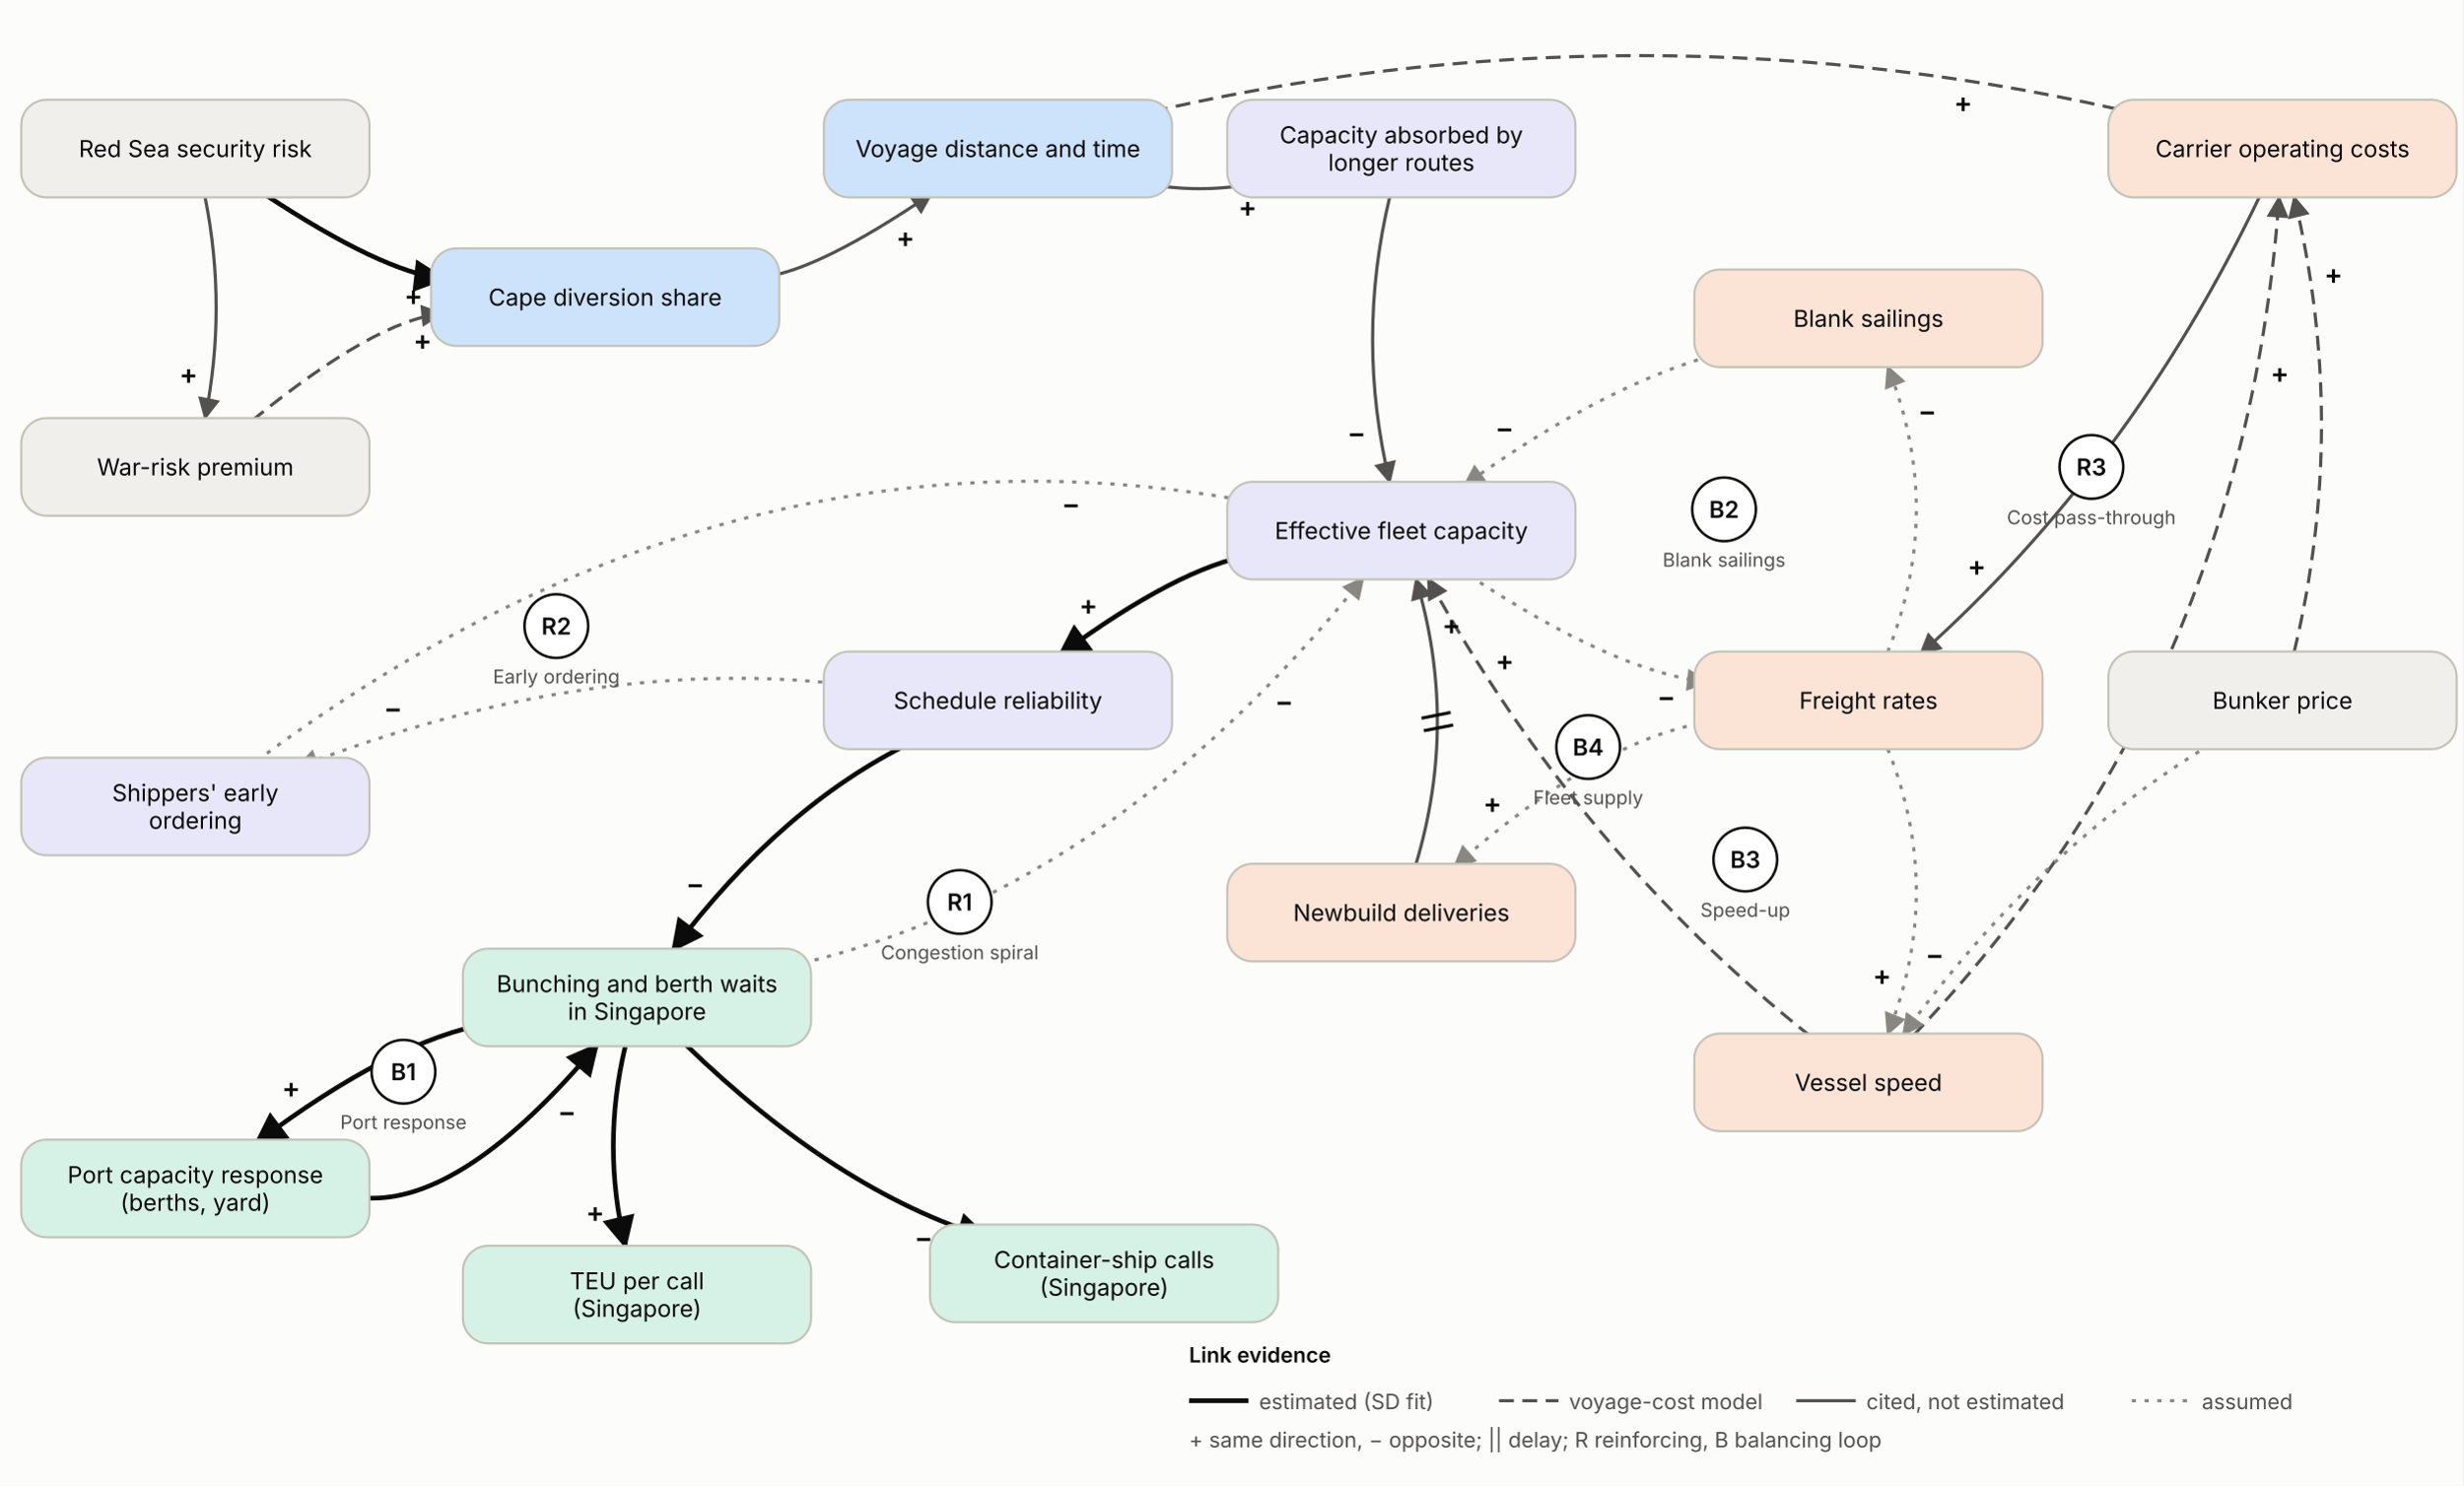
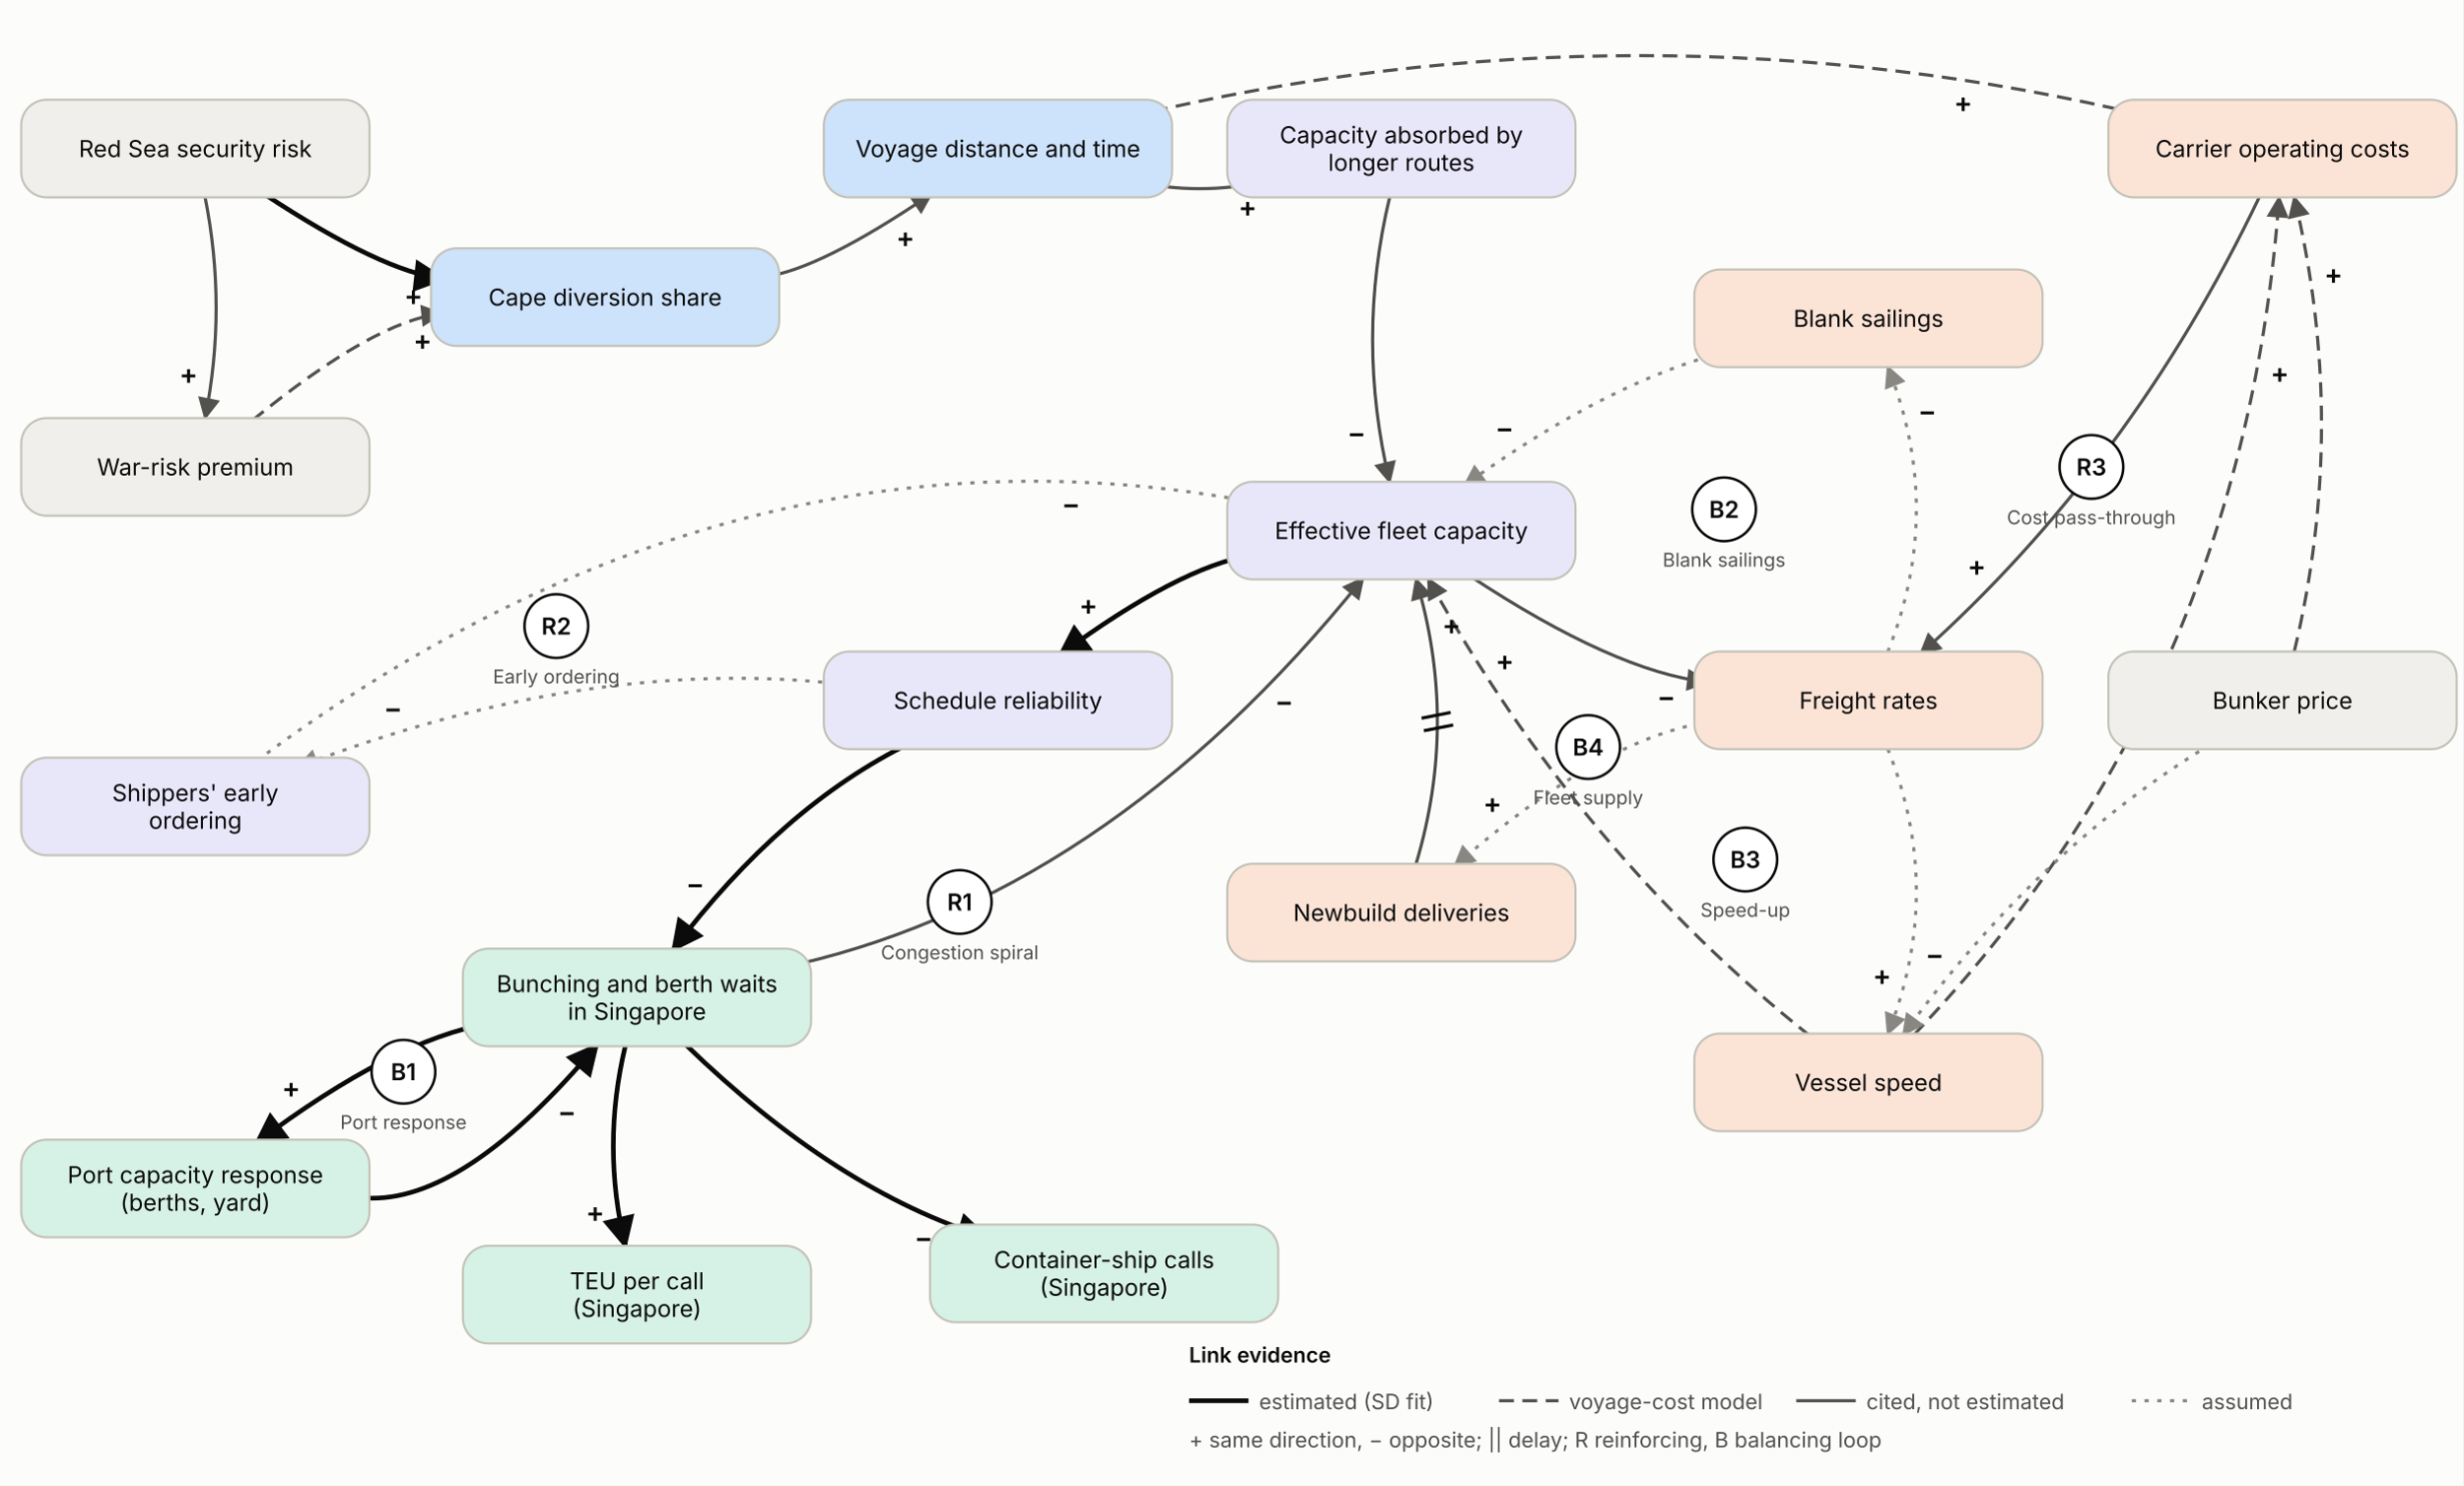
<svg xmlns="http://www.w3.org/2000/svg" width="1160" height="700" viewBox="0 0 1160 700" font-family="system-ui, -apple-system, Segoe UI, sans-serif" role="img">
  <rect x="0" y="0" width="1160" height="700" fill="#fcfcfb" />
  <defs>
    <marker id="arrow-estimated" viewBox="0 0 10 10" refX="9" refY="5" markerWidth="7" markerHeight="7" orient="auto-start-reverse">
      <path d="M0,0 L10,5 L0,10 z" fill="#0b0b0b" />
    </marker>
    <marker id="arrow-model" viewBox="0 0 10 10" refX="9" refY="5" markerWidth="7" markerHeight="7" orient="auto-start-reverse">
      <path d="M0,0 L10,5 L0,10 z" fill="#52514e" />
    </marker>
    <marker id="arrow-cited" viewBox="0 0 10 10" refX="9" refY="5" markerWidth="7" markerHeight="7" orient="auto-start-reverse">
      <path d="M0,0 L10,5 L0,10 z" fill="#52514e" />
    </marker>
    <marker id="arrow-assumed" viewBox="0 0 10 10" refX="9" refY="5" markerWidth="7" markerHeight="7" orient="auto-start-reverse">
      <path d="M0,0 L10,5 L0,10 z" fill="#898781" />
    </marker>
  </defs>
  <path d="M124.1,91.2 Q180.1,128.2 208.9,131.4" fill="none" stroke="#0b0b0b" stroke-width="2.2" marker-end="url(#arrow-estimated)" />
  <text x="194.7" y="143.8" font-size="13" fill="#0b0b0b" text-anchor="middle" font-weight="600">+</text>
  <path d="M96.6,93.0 Q107.0,145.0 96.6,197.0" fill="none" stroke="#52514e" stroke-width="1.5" marker-end="url(#arrow-cited)" />
  <text x="88.8" y="180.9" font-size="13" fill="#0b0b0b" text-anchor="middle" font-weight="600">+</text>
  <path d="M118.7,198.2 Q176.5,151.1 207.9,147.8" fill="none" stroke="#52514e" stroke-width="1.5" stroke-dasharray="7 4" marker-end="url(#arrow-model)" />
  <text x="199.0" y="164.9" font-size="13" fill="#0b0b0b" text-anchor="middle" font-weight="600">+</text>
  <path d="M359.7,130.5 Q385.9,127.2 438.7,91.3" fill="none" stroke="#52514e" stroke-width="1.5" marker-end="url(#arrow-cited)" />
  <text x="426.4" y="116.5" font-size="13" fill="#0b0b0b" text-anchor="middle" font-weight="600">+</text>
  <path d="M532.3,85.0 Q565.0,92.8 597.7,85.0" fill="none" stroke="#52514e" stroke-width="1.5" marker-end="url(#arrow-cited)" />
  <text x="587.6" y="102.1" font-size="13" fill="#0b0b0b" text-anchor="middle" font-weight="600">+</text>
  <path d="M654.5,92.9 Q638.4,160.0 654.5,227.1" fill="none" stroke="#52514e" stroke-width="1.5" marker-end="url(#arrow-cited)" />
  <text x="638.9" y="208.6" font-size="13" fill="#0b0b0b" text-anchor="middle" font-weight="600">−</text>
  <path d="M589.3,261.6 Q555.4,267.2 499.2,308.5" fill="none" stroke="#0b0b0b" stroke-width="2.2" marker-end="url(#arrow-estimated)" />
  <text x="512.6" y="289.7" font-size="13" fill="#0b0b0b" text-anchor="middle" font-weight="600">+</text>
  <path d="M429.1,349.9 Q368.2,379.6 317.0,447.5" fill="none" stroke="#0b0b0b" stroke-width="2.2" marker-end="url(#arrow-estimated)" />
  <text x="327.4" y="421.1" font-size="13" fill="#0b0b0b" text-anchor="middle" font-weight="600">−</text>
  <path d="M230.4,482.2 Q185.2,490.0 120.7,538.5" fill="none" stroke="#0b0b0b" stroke-width="2.2" marker-end="url(#arrow-estimated)" />
  <text x="137.1" y="517.2" font-size="13" fill="#0b0b0b" text-anchor="middle" font-weight="600">+</text>
  <path d="M172.4,564.5 Q218.5,567.0 281.2,492.4" fill="none" stroke="#0b0b0b" stroke-width="2.2" marker-end="url(#arrow-estimated)" />
  <text x="267.0" y="528.5" font-size="13" fill="#0b0b0b" text-anchor="middle" font-weight="600">−</text>
  <path d="M294.5,492.9 Q283.2,540.0 294.5,587.1" fill="none" stroke="#0b0b0b" stroke-width="2.2" marker-end="url(#arrow-estimated)" />
  <text x="280.3" y="575.8" font-size="13" fill="#0b0b0b" text-anchor="middle" font-weight="600">+</text>
  <path d="M322.8,492.1 Q394.4,561.4 464.7,583.0" fill="none" stroke="#0b0b0b" stroke-width="2.2" marker-end="url(#arrow-estimated)" />
  <text x="435.0" y="587.8" font-size="13" fill="#0b0b0b" text-anchor="middle" font-weight="600">−</text>
-   <path d="M366.1,456.4 Q519.6,424.8 642.0,272.4" fill="none" stroke="#898781" stroke-width="1.5" stroke-dasharray="2 4" marker-end="url(#arrow-assumed)" />
+   <path d="M366.1,456.4 Q519.6,424.8 642.0,272.4" fill="none" stroke="#52514e" stroke-width="1.5" marker-end="url(#arrow-cited)" />
  <text x="604.8" y="335.1" font-size="13" fill="#0b0b0b" text-anchor="middle" font-weight="600">−</text>
  <path d="M393.2,322.0 Q275.0,309.6 140.3,361.4" fill="none" stroke="#898781" stroke-width="1.5" stroke-dasharray="2 4" marker-end="url(#arrow-assumed)" />
  <text x="185.1" y="338.3" font-size="13" fill="#0b0b0b" text-anchor="middle" font-weight="600">−</text>
  <path d="M120.9,358.5 Q347.4,190.0 592.3,237.0" fill="none" stroke="#898781" stroke-width="1.5" stroke-dasharray="2 4" marker-end="url(#arrow-assumed)" />
  <text x="504.4" y="242.1" font-size="13" fill="#0b0b0b" text-anchor="middle" font-weight="600">−</text>
-   <path d="M692.0,271.2 Q760.4,316.4 804.0,321.4" fill="none" stroke="#898781" stroke-width="1.5" stroke-dasharray="2 4" marker-end="url(#arrow-assumed)" />
+   <path d="M692.0,271.2 Q760.4,316.4 804.0,321.4" fill="none" stroke="#52514e" stroke-width="1.5" marker-end="url(#arrow-cited)" />
  <text x="784.8" y="332.9" font-size="13" fill="#0b0b0b" text-anchor="middle" font-weight="600">−</text>
  <path d="M889.1,307.1 Q916.0,240.0 889.1,172.9" fill="none" stroke="#898781" stroke-width="1.5" stroke-dasharray="2 4" marker-end="url(#arrow-assumed)" />
  <text x="907.7" y="198.3" font-size="13" fill="#0b0b0b" text-anchor="middle" font-weight="600">−</text>
  <path d="M817.0,164.7 Q760.0,178.0 689.8,228.6" fill="none" stroke="#898781" stroke-width="1.5" stroke-dasharray="2 4" marker-end="url(#arrow-assumed)" />
  <text x="708.6" y="206.3" font-size="13" fill="#0b0b0b" text-anchor="middle" font-weight="600">−</text>
  <path d="M889.1,352.9 Q916.0,420.0 889.1,487.1" fill="none" stroke="#898781" stroke-width="1.5" stroke-dasharray="2 4" marker-end="url(#arrow-assumed)" />
  <text x="886.4" y="464.2" font-size="13" fill="#0b0b0b" text-anchor="middle" font-weight="600">+</text>
  <path d="M852.7,488.3 Q744.0,402.0 672.6,272.7" fill="none" stroke="#52514e" stroke-width="1.5" stroke-dasharray="7 4" marker-end="url(#arrow-model)" />
  <text x="708.7" y="315.9" font-size="13" fill="#0b0b0b" text-anchor="middle" font-weight="600">+</text>
  <path d="M806.2,340.0 Q755.0,347.0 685.1,408.1" fill="none" stroke="#898781" stroke-width="1.5" stroke-dasharray="2 4" marker-end="url(#arrow-assumed)" />
  <text x="702.9" y="383.1" font-size="13" fill="#0b0b0b" text-anchor="middle" font-weight="600">+</text>
  <path d="M666.9,407.1 Q687.0,340.0 666.9,272.9" fill="none" stroke="#52514e" stroke-width="1.5" marker-end="url(#arrow-cited)" />
  <text x="683.6" y="299.0" font-size="13" fill="#0b0b0b" text-anchor="middle" font-weight="600">+</text>
  <line x1="670.6" y1="344.3" x2="684.4" y2="341.6" stroke="#0b0b0b" stroke-width="1.5" />
  <line x1="669.5" y1="338.4" x2="683.2" y2="335.7" stroke="#0b0b0b" stroke-width="1.5" />
  <path d="M532.3,55.0 Q772.5,-2.6 1012.7,55.0" fill="none" stroke="#52514e" stroke-width="1.5" stroke-dasharray="7 4" marker-end="url(#arrow-model)" />
  <text x="924.6" y="52.9" font-size="13" fill="#0b0b0b" text-anchor="middle" font-weight="600">+</text>
  <path d="M901.2,487.8 Q1056.7,325.1 1073.4,93.0" fill="none" stroke="#52514e" stroke-width="1.5" stroke-dasharray="7 4" marker-end="url(#arrow-model)" />
  <text x="1073.7" y="180.4" font-size="13" fill="#0b0b0b" text-anchor="middle" font-weight="600">+</text>
  <path d="M1080.5,307.1 Q1106.2,200.0 1080.5,92.9" fill="none" stroke="#52514e" stroke-width="1.5" stroke-dasharray="7 4" marker-end="url(#arrow-model)" />
  <text x="1099.0" y="133.8" font-size="13" fill="#0b0b0b" text-anchor="middle" font-weight="600">+</text>
  <path d="M1040.8,350.9 Q959.5,400.5 896.4,487.5" fill="none" stroke="#898781" stroke-width="1.5" stroke-dasharray="2 4" marker-end="url(#arrow-assumed)" />
  <text x="911.2" y="454.4" font-size="13" fill="#0b0b0b" text-anchor="middle" font-weight="600">−</text>
  <path d="M1064.1,92.8 Q1003.5,219.5 904.5,308.1" fill="none" stroke="#52514e" stroke-width="1.5" marker-end="url(#arrow-cited)" />
  <text x="931.0" y="271.3" font-size="13" fill="#0b0b0b" text-anchor="middle" font-weight="600">+</text>
  <rect x="10.0" y="47.0" width="164.0" height="46.0" rx="12" fill="#f0efec" stroke="#c3c2b7" stroke-width="1" />
  <text x="92.0" y="74.0" font-size="11" fill="#0b0b0b" text-anchor="middle">Red Sea security risk</text>
  <rect x="10.0" y="197.0" width="164.0" height="46.0" rx="12" fill="#f0efec" stroke="#c3c2b7" stroke-width="1" />
  <text x="92.0" y="224.0" font-size="11" fill="#0b0b0b" text-anchor="middle">War-risk premium</text>
  <rect x="203.0" y="117.0" width="164.0" height="46.0" rx="12" fill="#cde2fb" stroke="#c3c2b7" stroke-width="1" />
  <text x="285.0" y="144.0" font-size="11" fill="#0b0b0b" text-anchor="middle">Cape diversion share</text>
  <rect x="388.0" y="47.0" width="164.0" height="46.0" rx="12" fill="#cde2fb" stroke="#c3c2b7" stroke-width="1" />
  <text x="470.0" y="74.0" font-size="11" fill="#0b0b0b" text-anchor="middle">Voyage distance and time</text>
  <rect x="578.0" y="47.0" width="164.0" height="46.0" rx="12" fill="#e8e6f9" stroke="#c3c2b7" stroke-width="1" />
  <text x="660.0" y="67.5" font-size="11" fill="#0b0b0b" text-anchor="middle">Capacity absorbed by</text>
  <text x="660.0" y="80.5" font-size="11" fill="#0b0b0b" text-anchor="middle">longer routes</text>
  <rect x="578.0" y="227.0" width="164.0" height="46.0" rx="12" fill="#e8e6f9" stroke="#c3c2b7" stroke-width="1" />
  <text x="660.0" y="254.0" font-size="11" fill="#0b0b0b" text-anchor="middle">Effective fleet capacity</text>
  <rect x="388.0" y="307.0" width="164.0" height="46.0" rx="12" fill="#e8e6f9" stroke="#c3c2b7" stroke-width="1" />
  <text x="470.0" y="334.0" font-size="11" fill="#0b0b0b" text-anchor="middle">Schedule reliability</text>
  <rect x="10.0" y="357.0" width="164.0" height="46.0" rx="12" fill="#e8e6f9" stroke="#c3c2b7" stroke-width="1" />
  <text x="92.0" y="377.5" font-size="11" fill="#0b0b0b" text-anchor="middle">Shippers' early</text>
  <text x="92.0" y="390.5" font-size="11" fill="#0b0b0b" text-anchor="middle">ordering</text>
  <rect x="218.0" y="447.0" width="164.0" height="46.0" rx="12" fill="#d6f1e6" stroke="#c3c2b7" stroke-width="1" />
  <text x="300.0" y="467.5" font-size="11" fill="#0b0b0b" text-anchor="middle">Bunching and berth waits</text>
  <text x="300.0" y="480.5" font-size="11" fill="#0b0b0b" text-anchor="middle">in Singapore</text>
  <rect x="10.0" y="537.0" width="164.0" height="46.0" rx="12" fill="#d6f1e6" stroke="#c3c2b7" stroke-width="1" />
  <text x="92.0" y="557.5" font-size="11" fill="#0b0b0b" text-anchor="middle">Port capacity response</text>
  <text x="92.0" y="570.5" font-size="11" fill="#0b0b0b" text-anchor="middle">(berths, yard)</text>
  <rect x="218.0" y="587.0" width="164.0" height="46.0" rx="12" fill="#d6f1e6" stroke="#c3c2b7" stroke-width="1" />
  <text x="300.0" y="607.5" font-size="11" fill="#0b0b0b" text-anchor="middle">TEU per call</text>
  <text x="300.0" y="620.5" font-size="11" fill="#0b0b0b" text-anchor="middle">(Singapore)</text>
  <rect x="438.0" y="577.0" width="164.0" height="46.0" rx="12" fill="#d6f1e6" stroke="#c3c2b7" stroke-width="1" />
  <text x="520.0" y="597.5" font-size="11" fill="#0b0b0b" text-anchor="middle">Container-ship calls</text>
  <text x="520.0" y="610.5" font-size="11" fill="#0b0b0b" text-anchor="middle">(Singapore)</text>
  <rect x="993.0" y="47.0" width="164.0" height="46.0" rx="12" fill="#fbe3d6" stroke="#c3c2b7" stroke-width="1" />
  <text x="1075.0" y="74.0" font-size="11" fill="#0b0b0b" text-anchor="middle">Carrier operating costs</text>
  <rect x="798.0" y="127.0" width="164.0" height="46.0" rx="12" fill="#fbe3d6" stroke="#c3c2b7" stroke-width="1" />
  <text x="880.0" y="154.0" font-size="11" fill="#0b0b0b" text-anchor="middle">Blank sailings</text>
  <rect x="798.0" y="307.0" width="164.0" height="46.0" rx="12" fill="#fbe3d6" stroke="#c3c2b7" stroke-width="1" />
  <text x="880.0" y="334.0" font-size="11" fill="#0b0b0b" text-anchor="middle">Freight rates</text>
  <rect x="993.0" y="307.0" width="164.0" height="46.0" rx="12" fill="#f0efec" stroke="#c3c2b7" stroke-width="1" />
  <text x="1075.0" y="334.0" font-size="11" fill="#0b0b0b" text-anchor="middle">Bunker price</text>
  <rect x="798.0" y="487.0" width="164.0" height="46.0" rx="12" fill="#fbe3d6" stroke="#c3c2b7" stroke-width="1" />
  <text x="880.0" y="514.0" font-size="11" fill="#0b0b0b" text-anchor="middle">Vessel speed</text>
  <rect x="578.0" y="407.0" width="164.0" height="46.0" rx="12" fill="#fbe3d6" stroke="#c3c2b7" stroke-width="1" />
  <text x="660.0" y="434.0" font-size="11" fill="#0b0b0b" text-anchor="middle">Newbuild deliveries</text>
  <circle cx="190.0" cy="505.0" r="15" fill="#ffffff" stroke="#0b0b0b" stroke-width="1.2" />
  <text x="190.0" y="509.0" font-size="11" fill="#0b0b0b" text-anchor="middle" font-weight="600">B1</text>
  <text x="190.0" y="532.0" font-size="9" fill="#52514e" text-anchor="middle">Port response</text>
  <circle cx="812.0" cy="240.0" r="15" fill="#ffffff" stroke="#0b0b0b" stroke-width="1.2" />
  <text x="812.0" y="244.0" font-size="11" fill="#0b0b0b" text-anchor="middle" font-weight="600">B2</text>
  <text x="812.0" y="267.0" font-size="9" fill="#52514e" text-anchor="middle">Blank sailings</text>
  <circle cx="822.0" cy="405.0" r="15" fill="#ffffff" stroke="#0b0b0b" stroke-width="1.2" />
  <text x="822.0" y="409.0" font-size="11" fill="#0b0b0b" text-anchor="middle" font-weight="600">B3</text>
  <text x="822.0" y="432.0" font-size="9" fill="#52514e" text-anchor="middle">Speed-up</text>
  <circle cx="748.0" cy="352.0" r="15" fill="#ffffff" stroke="#0b0b0b" stroke-width="1.2" />
  <text x="748.0" y="356.0" font-size="11" fill="#0b0b0b" text-anchor="middle" font-weight="600">B4</text>
  <text x="748.0" y="379.0" font-size="9" fill="#52514e" text-anchor="middle">Fleet supply</text>
  <circle cx="452.0" cy="425.0" r="15" fill="#ffffff" stroke="#0b0b0b" stroke-width="1.2" />
  <text x="452.0" y="429.0" font-size="11" fill="#0b0b0b" text-anchor="middle" font-weight="600">R1</text>
  <text x="452.0" y="452.0" font-size="9" fill="#52514e" text-anchor="middle">Congestion spiral</text>
  <circle cx="262.0" cy="295.0" r="15" fill="#ffffff" stroke="#0b0b0b" stroke-width="1.2" />
  <text x="262.0" y="299.0" font-size="11" fill="#0b0b0b" text-anchor="middle" font-weight="600">R2</text>
  <text x="262.0" y="322.0" font-size="9" fill="#52514e" text-anchor="middle">Early ordering</text>
  <circle cx="985.0" cy="220.0" r="15" fill="#ffffff" stroke="#0b0b0b" stroke-width="1.2" />
  <text x="985.0" y="224.0" font-size="11" fill="#0b0b0b" text-anchor="middle" font-weight="600">R3</text>
  <text x="985.0" y="247.0" font-size="9" fill="#52514e" text-anchor="middle">Cost pass-through</text>
  <text x="560.0" y="642.0" font-size="10" fill="#0b0b0b" text-anchor="start" font-weight="600">Link evidence</text>
  <line x1="560.0" y1="660.0" x2="588.0" y2="660.0" stroke="#0b0b0b" stroke-width="2.2" />
  <text x="593.0" y="664.0" font-size="10" fill="#52514e" text-anchor="start">estimated (SD fit)</text>
  <line x1="706.0" y1="660.0" x2="734.0" y2="660.0" stroke="#52514e" stroke-width="1.5" stroke-dasharray="7 4" />
  <text x="739.0" y="664.0" font-size="10" fill="#52514e" text-anchor="start">voyage-cost model</text>
  <line x1="846.0" y1="660.0" x2="874.0" y2="660.0" stroke="#52514e" stroke-width="1.5" />
  <text x="879.0" y="664.0" font-size="10" fill="#52514e" text-anchor="start">cited, not estimated</text>
  <line x1="1004.0" y1="660.0" x2="1032.0" y2="660.0" stroke="#898781" stroke-width="1.5" stroke-dasharray="2 4" />
  <text x="1037.0" y="664.0" font-size="10" fill="#52514e" text-anchor="start">assumed</text>
  <text x="560.0" y="682.0" font-size="10" fill="#52514e" text-anchor="start">+ same direction, − opposite; || delay; R reinforcing, B balancing loop</text>
</svg>
